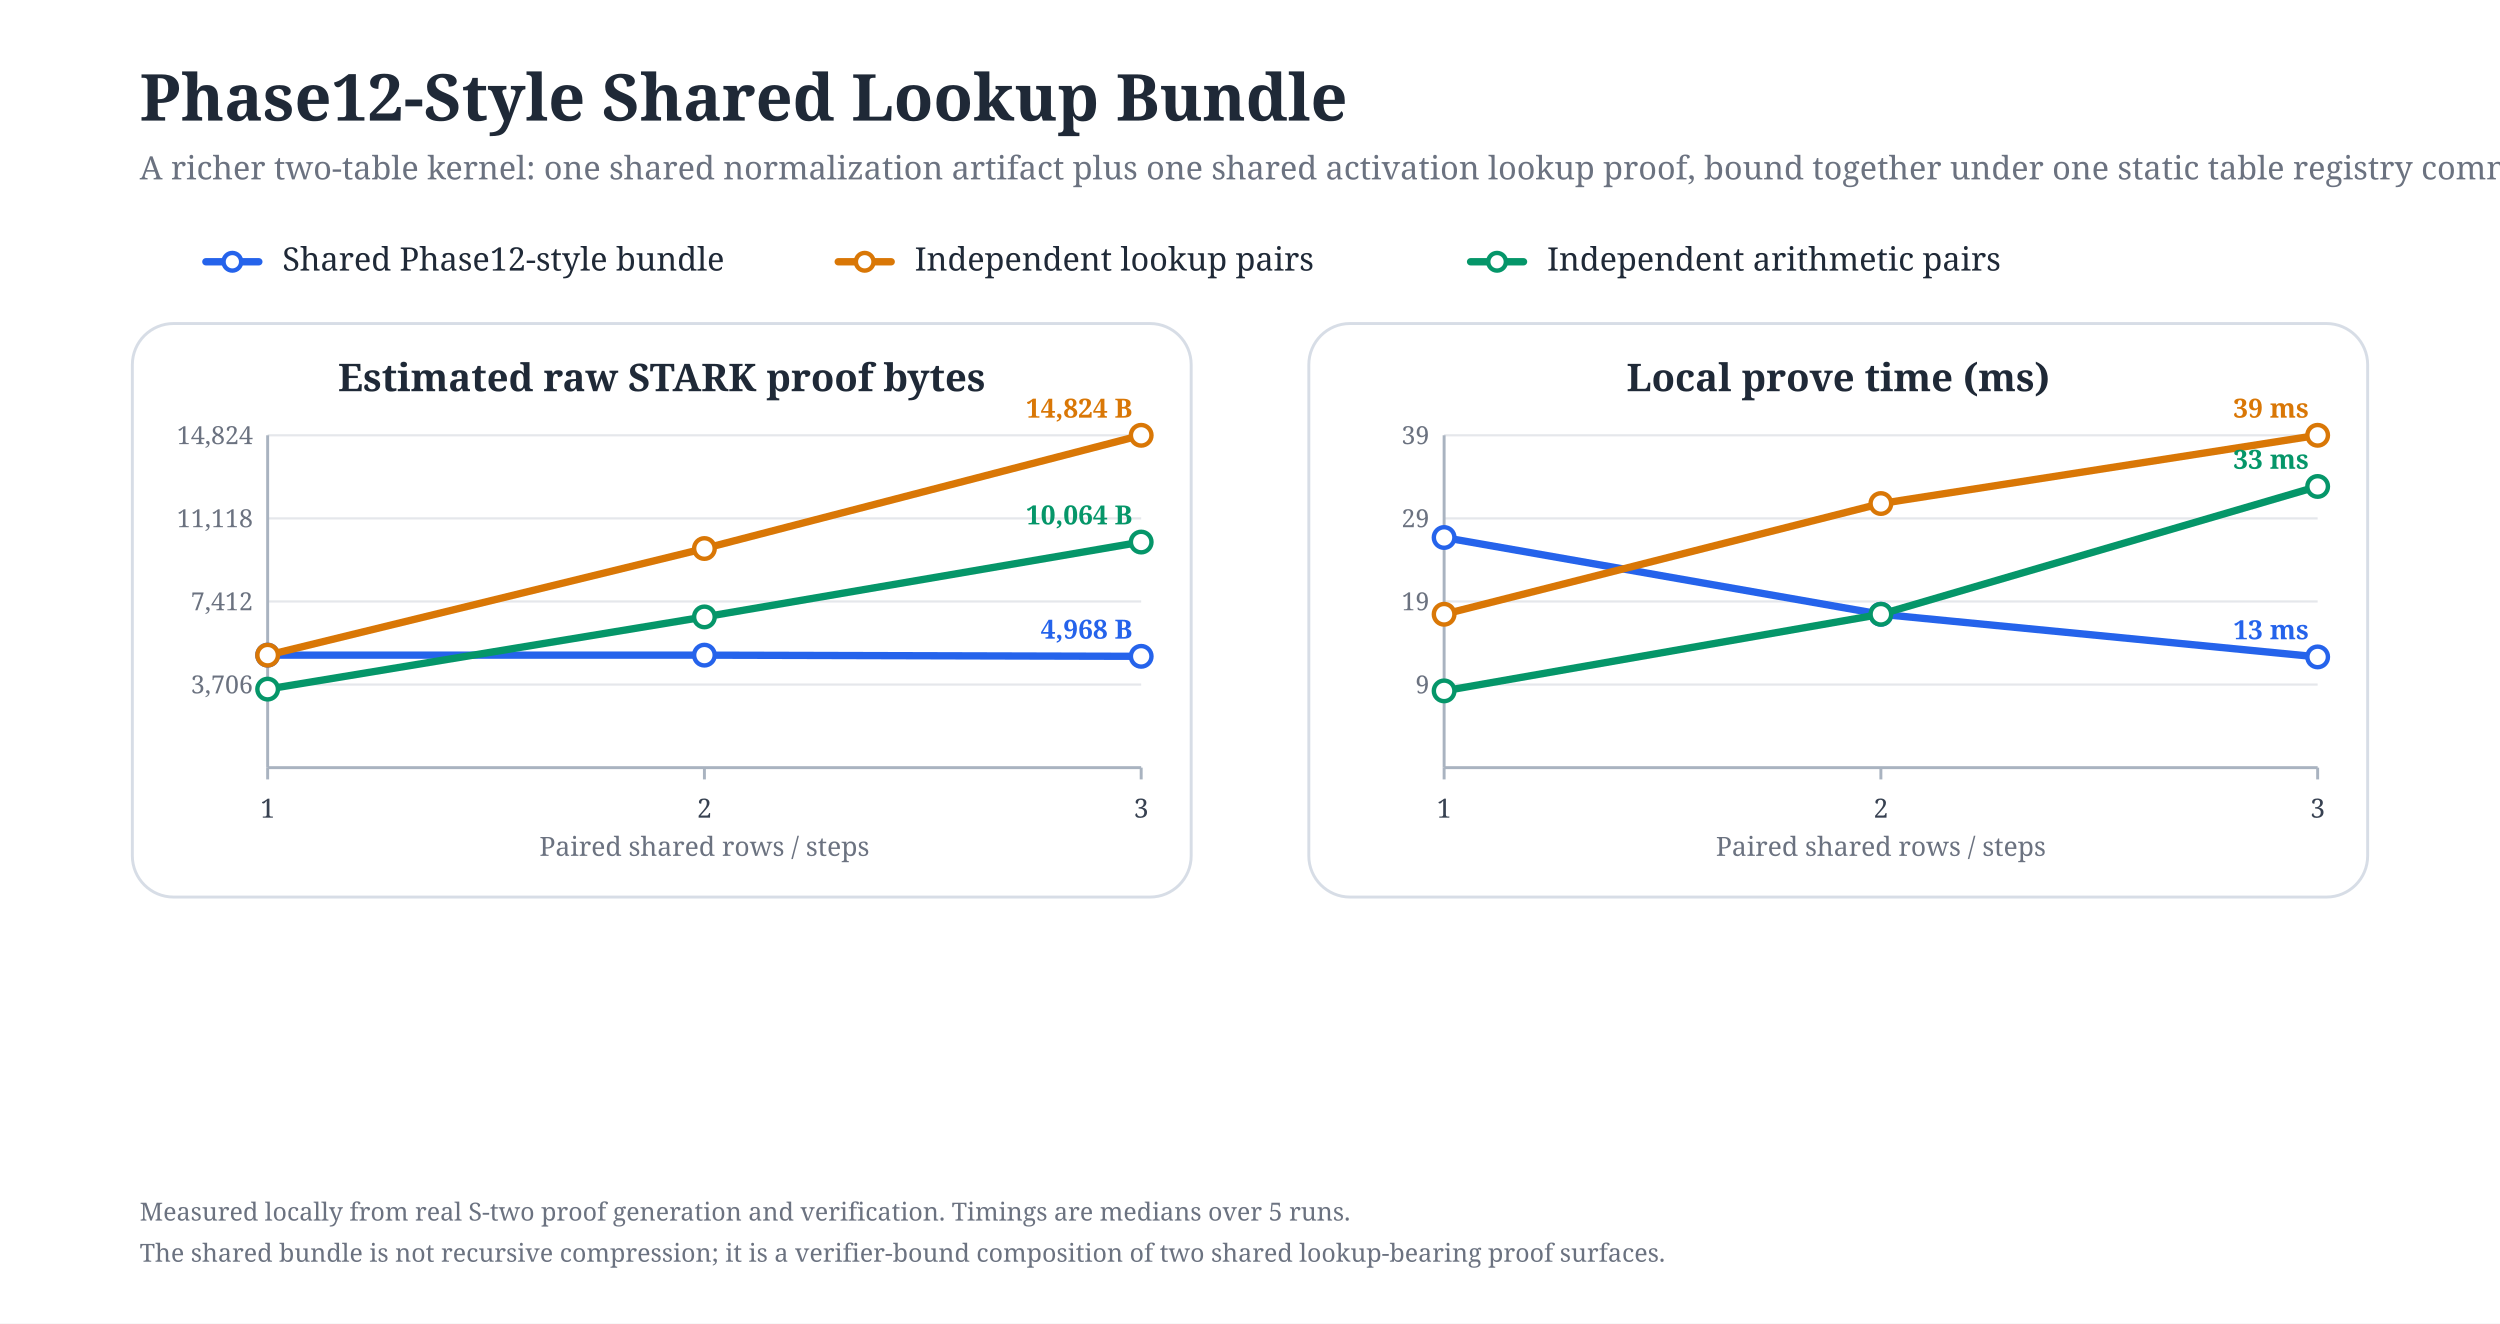
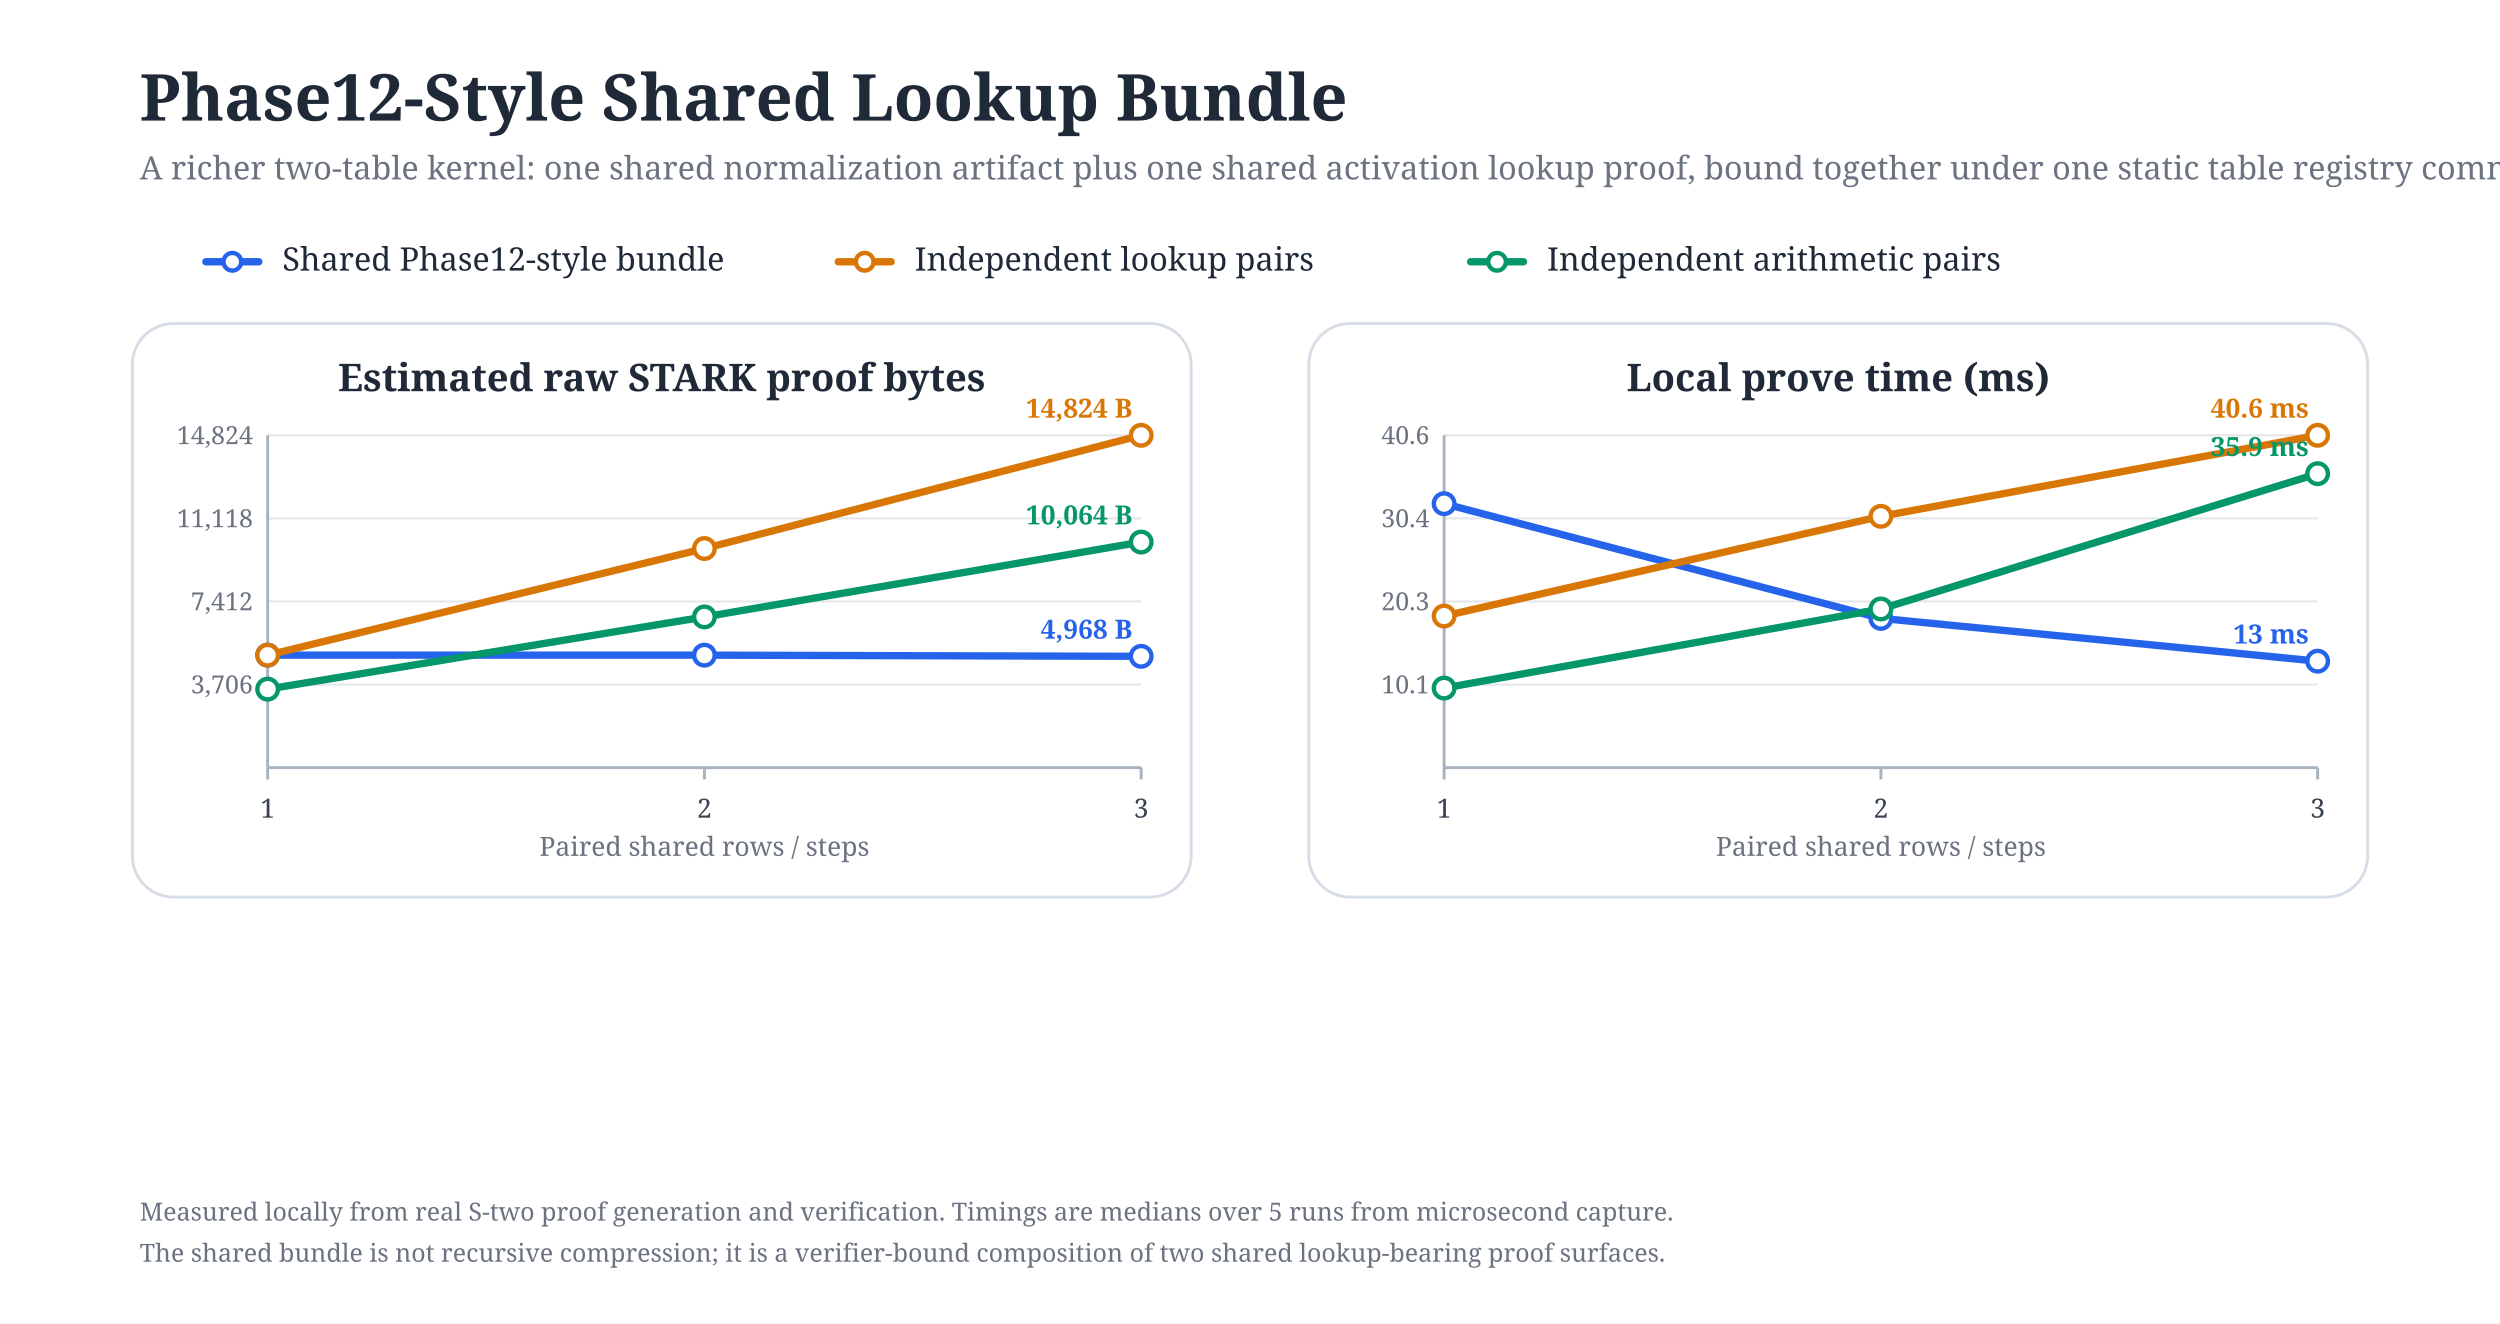
<svg xmlns="http://www.w3.org/2000/svg" width="1700" height="900" viewBox="0 0 1700 900">
  <rect width="1700" height="900" fill="white" />
  <text x="95.0" y="82.0" text-anchor="start" font-family="STIX Two Text, Georgia, serif" font-size="44" font-weight="700" fill="#1F2937">Phase12-Style Shared Lookup Bundle</text>
  <text x="95.0" y="122.0" text-anchor="start" font-family="STIX Two Text, Georgia, serif" font-size="22" font-weight="400" fill="#6B7280">A richer two-table kernel: one shared normalization artifact plus one shared activation lookup proof, bound together under one static table registry commitment.</text>
  <line x1="140" y1="178" x2="176" y2="178" stroke="#2563EB" stroke-width="5" stroke-linecap="round" />
  <circle cx="158" cy="178" r="6" fill="white" stroke="#2563EB" stroke-width="3" />
  <text x="192.0" y="184.0" text-anchor="start" font-family="STIX Two Text, Georgia, serif" font-size="22" font-weight="400" fill="#1F2937">Shared Phase12-style bundle</text>
  <line x1="570" y1="178" x2="606" y2="178" stroke="#D97706" stroke-width="5" stroke-linecap="round" />
  <circle cx="588" cy="178" r="6" fill="white" stroke="#D97706" stroke-width="3" />
  <text x="622.0" y="184.0" text-anchor="start" font-family="STIX Two Text, Georgia, serif" font-size="22" font-weight="400" fill="#1F2937">Independent lookup pairs</text>
  <line x1="1000" y1="178" x2="1036" y2="178" stroke="#059669" stroke-width="5" stroke-linecap="round" />
  <circle cx="1018" cy="178" r="6" fill="white" stroke="#059669" stroke-width="3" />
  <text x="1052.0" y="184.0" text-anchor="start" font-family="STIX Two Text, Georgia, serif" font-size="22" font-weight="400" fill="#1F2937">Independent arithmetic pairs</text>
  <rect x="90" y="220" width="720" height="390" rx="28" fill="white" stroke="#D7DDE6" stroke-width="2" />
  <text x="450.0" y="266.0" text-anchor="middle" font-family="STIX Two Text, Georgia, serif" font-size="26" font-weight="600" fill="#1F2937">Estimated raw STARK proof bytes</text>
  <line x1="182" y1="465.5" x2="776" y2="465.5" stroke="#E5E7EB" stroke-width="1.5" />
  <text x="172.0" y="471.5" text-anchor="end" font-family="STIX Two Text, Georgia, serif" font-size="17" font-weight="400" fill="#6B7280">3,706</text>
  <line x1="182" y1="409.0" x2="776" y2="409.0" stroke="#E5E7EB" stroke-width="1.5" />
  <text x="172.0" y="415.0" text-anchor="end" font-family="STIX Two Text, Georgia, serif" font-size="17" font-weight="400" fill="#6B7280">7,412</text>
  <line x1="182" y1="352.5" x2="776" y2="352.5" stroke="#E5E7EB" stroke-width="1.5" />
  <text x="172.0" y="358.5" text-anchor="end" font-family="STIX Two Text, Georgia, serif" font-size="17" font-weight="400" fill="#6B7280">11,118</text>
  <line x1="182" y1="296.0" x2="776" y2="296.0" stroke="#E5E7EB" stroke-width="1.5" />
  <text x="172.0" y="302.0" text-anchor="end" font-family="STIX Two Text, Georgia, serif" font-size="17" font-weight="400" fill="#6B7280">14,824</text>
  <line x1="182" y1="522" x2="776" y2="522" stroke="#A9B3C0" stroke-width="2" />
  <line x1="182" y1="296" x2="182" y2="522" stroke="#A9B3C0" stroke-width="2" />
  <line x1="182.0" y1="522" x2="182.0" y2="530" stroke="#A9B3C0" stroke-width="2" />
  <text x="182.0" y="556.0" text-anchor="middle" font-family="STIX Two Text, Georgia, serif" font-size="18" font-weight="400" fill="#374151">1</text>
  <line x1="479.0" y1="522" x2="479.0" y2="530" stroke="#A9B3C0" stroke-width="2" />
  <text x="479.0" y="556.0" text-anchor="middle" font-family="STIX Two Text, Georgia, serif" font-size="18" font-weight="400" fill="#374151">2</text>
  <line x1="776.0" y1="522" x2="776.0" y2="530" stroke="#A9B3C0" stroke-width="2" />
  <text x="776.0" y="556.0" text-anchor="middle" font-family="STIX Two Text, Georgia, serif" font-size="18" font-weight="400" fill="#374151">3</text>
  <text x="479.0" y="582.0" text-anchor="middle" font-family="STIX Two Text, Georgia, serif" font-size="18" font-weight="400" fill="#6B7280">Paired shared rows / steps</text>
  <path d="M 182.0 445.5 L 479.0 445.5 L 776.0 446.3" fill="none" stroke="#2563EB" stroke-width="5" stroke-linecap="round" stroke-linejoin="round" />
  <circle cx="182.0" cy="445.5" r="7" fill="white" stroke="#2563EB" stroke-width="3" />
  <circle cx="479.0" cy="445.5" r="7" fill="white" stroke="#2563EB" stroke-width="3" />
  <circle cx="776.0" cy="446.3" r="7" fill="white" stroke="#2563EB" stroke-width="3" />
  <text x="770.0" y="434.3" text-anchor="end" font-family="STIX Two Text, Georgia, serif" font-size="18" font-weight="600" fill="#2563EB">4,968 B</text>
  <path d="M 182.0 445.5 L 479.0 373.0 L 776.0 296.0" fill="none" stroke="#D97706" stroke-width="5" stroke-linecap="round" stroke-linejoin="round" />
  <circle cx="182.0" cy="445.5" r="7" fill="white" stroke="#D97706" stroke-width="3" />
  <circle cx="479.0" cy="373.0" r="7" fill="white" stroke="#D97706" stroke-width="3" />
  <circle cx="776.0" cy="296.0" r="7" fill="white" stroke="#D97706" stroke-width="3" />
  <text x="770.0" y="284.0" text-anchor="end" font-family="STIX Two Text, Georgia, serif" font-size="18" font-weight="600" fill="#D97706">14,824 B</text>
  <path d="M 182.0 468.6 L 479.0 419.5 L 776.0 368.6" fill="none" stroke="#059669" stroke-width="5" stroke-linecap="round" stroke-linejoin="round" />
  <circle cx="182.0" cy="468.6" r="7" fill="white" stroke="#059669" stroke-width="3" />
  <circle cx="479.0" cy="419.5" r="7" fill="white" stroke="#059669" stroke-width="3" />
  <circle cx="776.0" cy="368.6" r="7" fill="white" stroke="#059669" stroke-width="3" />
  <text x="770.0" y="356.6" text-anchor="end" font-family="STIX Two Text, Georgia, serif" font-size="18" font-weight="600" fill="#059669">10,064 B</text>
  <rect x="890" y="220" width="720" height="390" rx="28" fill="white" stroke="#D7DDE6" stroke-width="2" />
  <text x="1250.0" y="266.0" text-anchor="middle" font-family="STIX Two Text, Georgia, serif" font-size="26" font-weight="600" fill="#1F2937">Local prove time (ms)</text>
  <line x1="982" y1="465.5" x2="1576" y2="465.5" stroke="#E5E7EB" stroke-width="1.5" />
-   <text x="972.0" y="471.5" text-anchor="end" font-family="STIX Two Text, Georgia, serif" font-size="17" font-weight="400" fill="#6B7280">9</text>
+   <text x="972.0" y="471.5" text-anchor="end" font-family="STIX Two Text, Georgia, serif" font-size="17" font-weight="400" fill="#6B7280">10.1</text>
  <line x1="982" y1="409.0" x2="1576" y2="409.0" stroke="#E5E7EB" stroke-width="1.5" />
-   <text x="972.0" y="415.0" text-anchor="end" font-family="STIX Two Text, Georgia, serif" font-size="17" font-weight="400" fill="#6B7280">19</text>
+   <text x="972.0" y="415.0" text-anchor="end" font-family="STIX Two Text, Georgia, serif" font-size="17" font-weight="400" fill="#6B7280">20.3</text>
  <line x1="982" y1="352.5" x2="1576" y2="352.5" stroke="#E5E7EB" stroke-width="1.5" />
-   <text x="972.0" y="358.5" text-anchor="end" font-family="STIX Two Text, Georgia, serif" font-size="17" font-weight="400" fill="#6B7280">29</text>
+   <text x="972.0" y="358.5" text-anchor="end" font-family="STIX Two Text, Georgia, serif" font-size="17" font-weight="400" fill="#6B7280">30.4</text>
  <line x1="982" y1="296.0" x2="1576" y2="296.0" stroke="#E5E7EB" stroke-width="1.5" />
-   <text x="972.0" y="302.0" text-anchor="end" font-family="STIX Two Text, Georgia, serif" font-size="17" font-weight="400" fill="#6B7280">39</text>
+   <text x="972.0" y="302.0" text-anchor="end" font-family="STIX Two Text, Georgia, serif" font-size="17" font-weight="400" fill="#6B7280">40.6</text>
  <line x1="982" y1="522" x2="1576" y2="522" stroke="#A9B3C0" stroke-width="2" />
  <line x1="982" y1="296" x2="982" y2="522" stroke="#A9B3C0" stroke-width="2" />
  <line x1="982.0" y1="522" x2="982.0" y2="530" stroke="#A9B3C0" stroke-width="2" />
  <text x="982.0" y="556.0" text-anchor="middle" font-family="STIX Two Text, Georgia, serif" font-size="18" font-weight="400" fill="#374151">1</text>
  <line x1="1279.0" y1="522" x2="1279.0" y2="530" stroke="#A9B3C0" stroke-width="2" />
  <text x="1279.0" y="556.0" text-anchor="middle" font-family="STIX Two Text, Georgia, serif" font-size="18" font-weight="400" fill="#374151">2</text>
  <line x1="1576.0" y1="522" x2="1576.0" y2="530" stroke="#A9B3C0" stroke-width="2" />
  <text x="1576.0" y="556.0" text-anchor="middle" font-family="STIX Two Text, Georgia, serif" font-size="18" font-weight="400" fill="#374151">3</text>
  <text x="1279.0" y="582.0" text-anchor="middle" font-family="STIX Two Text, Georgia, serif" font-size="18" font-weight="400" fill="#6B7280">Paired shared rows / steps</text>
-   <path d="M 982.0 365.5 L 1279.0 417.7 L 1576.0 446.7" fill="none" stroke="#2563EB" stroke-width="5" stroke-linecap="round" stroke-linejoin="round" />
-   <circle cx="982.0" cy="365.5" r="7" fill="white" stroke="#2563EB" stroke-width="3" />
-   <circle cx="1279.0" cy="417.7" r="7" fill="white" stroke="#2563EB" stroke-width="3" />
-   <circle cx="1576.0" cy="446.7" r="7" fill="white" stroke="#2563EB" stroke-width="3" />
-   <text x="1570.0" y="434.7" text-anchor="end" font-family="STIX Two Text, Georgia, serif" font-size="18" font-weight="600" fill="#2563EB">13 ms</text>
-   <path d="M 982.0 417.7 L 1279.0 342.4 L 1576.0 296.0" fill="none" stroke="#D97706" stroke-width="5" stroke-linecap="round" stroke-linejoin="round" />
-   <circle cx="982.0" cy="417.7" r="7" fill="white" stroke="#D97706" stroke-width="3" />
-   <circle cx="1279.0" cy="342.4" r="7" fill="white" stroke="#D97706" stroke-width="3" />
+   <path d="M 982.0 342.5 L 1279.0 420.5 L 1576.0 449.6" fill="none" stroke="#2563EB" stroke-width="5" stroke-linecap="round" stroke-linejoin="round" />
+   <circle cx="982.0" cy="342.5" r="7" fill="white" stroke="#2563EB" stroke-width="3" />
+   <circle cx="1279.0" cy="420.5" r="7" fill="white" stroke="#2563EB" stroke-width="3" />
+   <circle cx="1576.0" cy="449.6" r="7" fill="white" stroke="#2563EB" stroke-width="3" />
+   <text x="1570.0" y="437.6" text-anchor="end" font-family="STIX Two Text, Georgia, serif" font-size="18" font-weight="600" fill="#2563EB">13 ms</text>
+   <path d="M 982.0 418.9 L 1279.0 351.1 L 1576.0 296.0" fill="none" stroke="#D97706" stroke-width="5" stroke-linecap="round" stroke-linejoin="round" />
+   <circle cx="982.0" cy="418.9" r="7" fill="white" stroke="#D97706" stroke-width="3" />
+   <circle cx="1279.0" cy="351.1" r="7" fill="white" stroke="#D97706" stroke-width="3" />
  <circle cx="1576.0" cy="296.0" r="7" fill="white" stroke="#D97706" stroke-width="3" />
-   <text x="1570.0" y="284.0" text-anchor="end" font-family="STIX Two Text, Georgia, serif" font-size="18" font-weight="600" fill="#D97706">39 ms</text>
-   <path d="M 982.0 469.8 L 1279.0 417.7 L 1576.0 330.8" fill="none" stroke="#059669" stroke-width="5" stroke-linecap="round" stroke-linejoin="round" />
-   <circle cx="982.0" cy="469.8" r="7" fill="white" stroke="#059669" stroke-width="3" />
-   <circle cx="1279.0" cy="417.7" r="7" fill="white" stroke="#059669" stroke-width="3" />
-   <circle cx="1576.0" cy="330.8" r="7" fill="white" stroke="#059669" stroke-width="3" />
-   <text x="1570.0" y="318.8" text-anchor="end" font-family="STIX Two Text, Georgia, serif" font-size="18" font-weight="600" fill="#059669">33 ms</text>
-   <text x="95.0" y="830.0" text-anchor="start" font-family="STIX Two Text, Georgia, serif" font-size="17" font-weight="400" fill="#6B7280">Measured locally from real S-two proof generation and verification. Timings are medians over 5 runs.</text>
+   <text x="1570.0" y="284.0" text-anchor="end" font-family="STIX Two Text, Georgia, serif" font-size="18" font-weight="600" fill="#D97706">40.6 ms</text>
+   <path d="M 982.0 467.9 L 1279.0 414.1 L 1576.0 322.1" fill="none" stroke="#059669" stroke-width="5" stroke-linecap="round" stroke-linejoin="round" />
+   <circle cx="982.0" cy="467.9" r="7" fill="white" stroke="#059669" stroke-width="3" />
+   <circle cx="1279.0" cy="414.1" r="7" fill="white" stroke="#059669" stroke-width="3" />
+   <circle cx="1576.0" cy="322.1" r="7" fill="white" stroke="#059669" stroke-width="3" />
+   <text x="1570.0" y="310.1" text-anchor="end" font-family="STIX Two Text, Georgia, serif" font-size="18" font-weight="600" fill="#059669">35.9 ms</text>
+   <text x="95.0" y="830.0" text-anchor="start" font-family="STIX Two Text, Georgia, serif" font-size="17" font-weight="400" fill="#6B7280">Measured locally from real S-two proof generation and verification. Timings are medians over 5 runs from microsecond capture.</text>
  <text x="95.0" y="858.0" text-anchor="start" font-family="STIX Two Text, Georgia, serif" font-size="17" font-weight="400" fill="#6B7280">The shared bundle is not recursive compression; it is a verifier-bound composition of two shared lookup-bearing proof surfaces.</text>
</svg>
